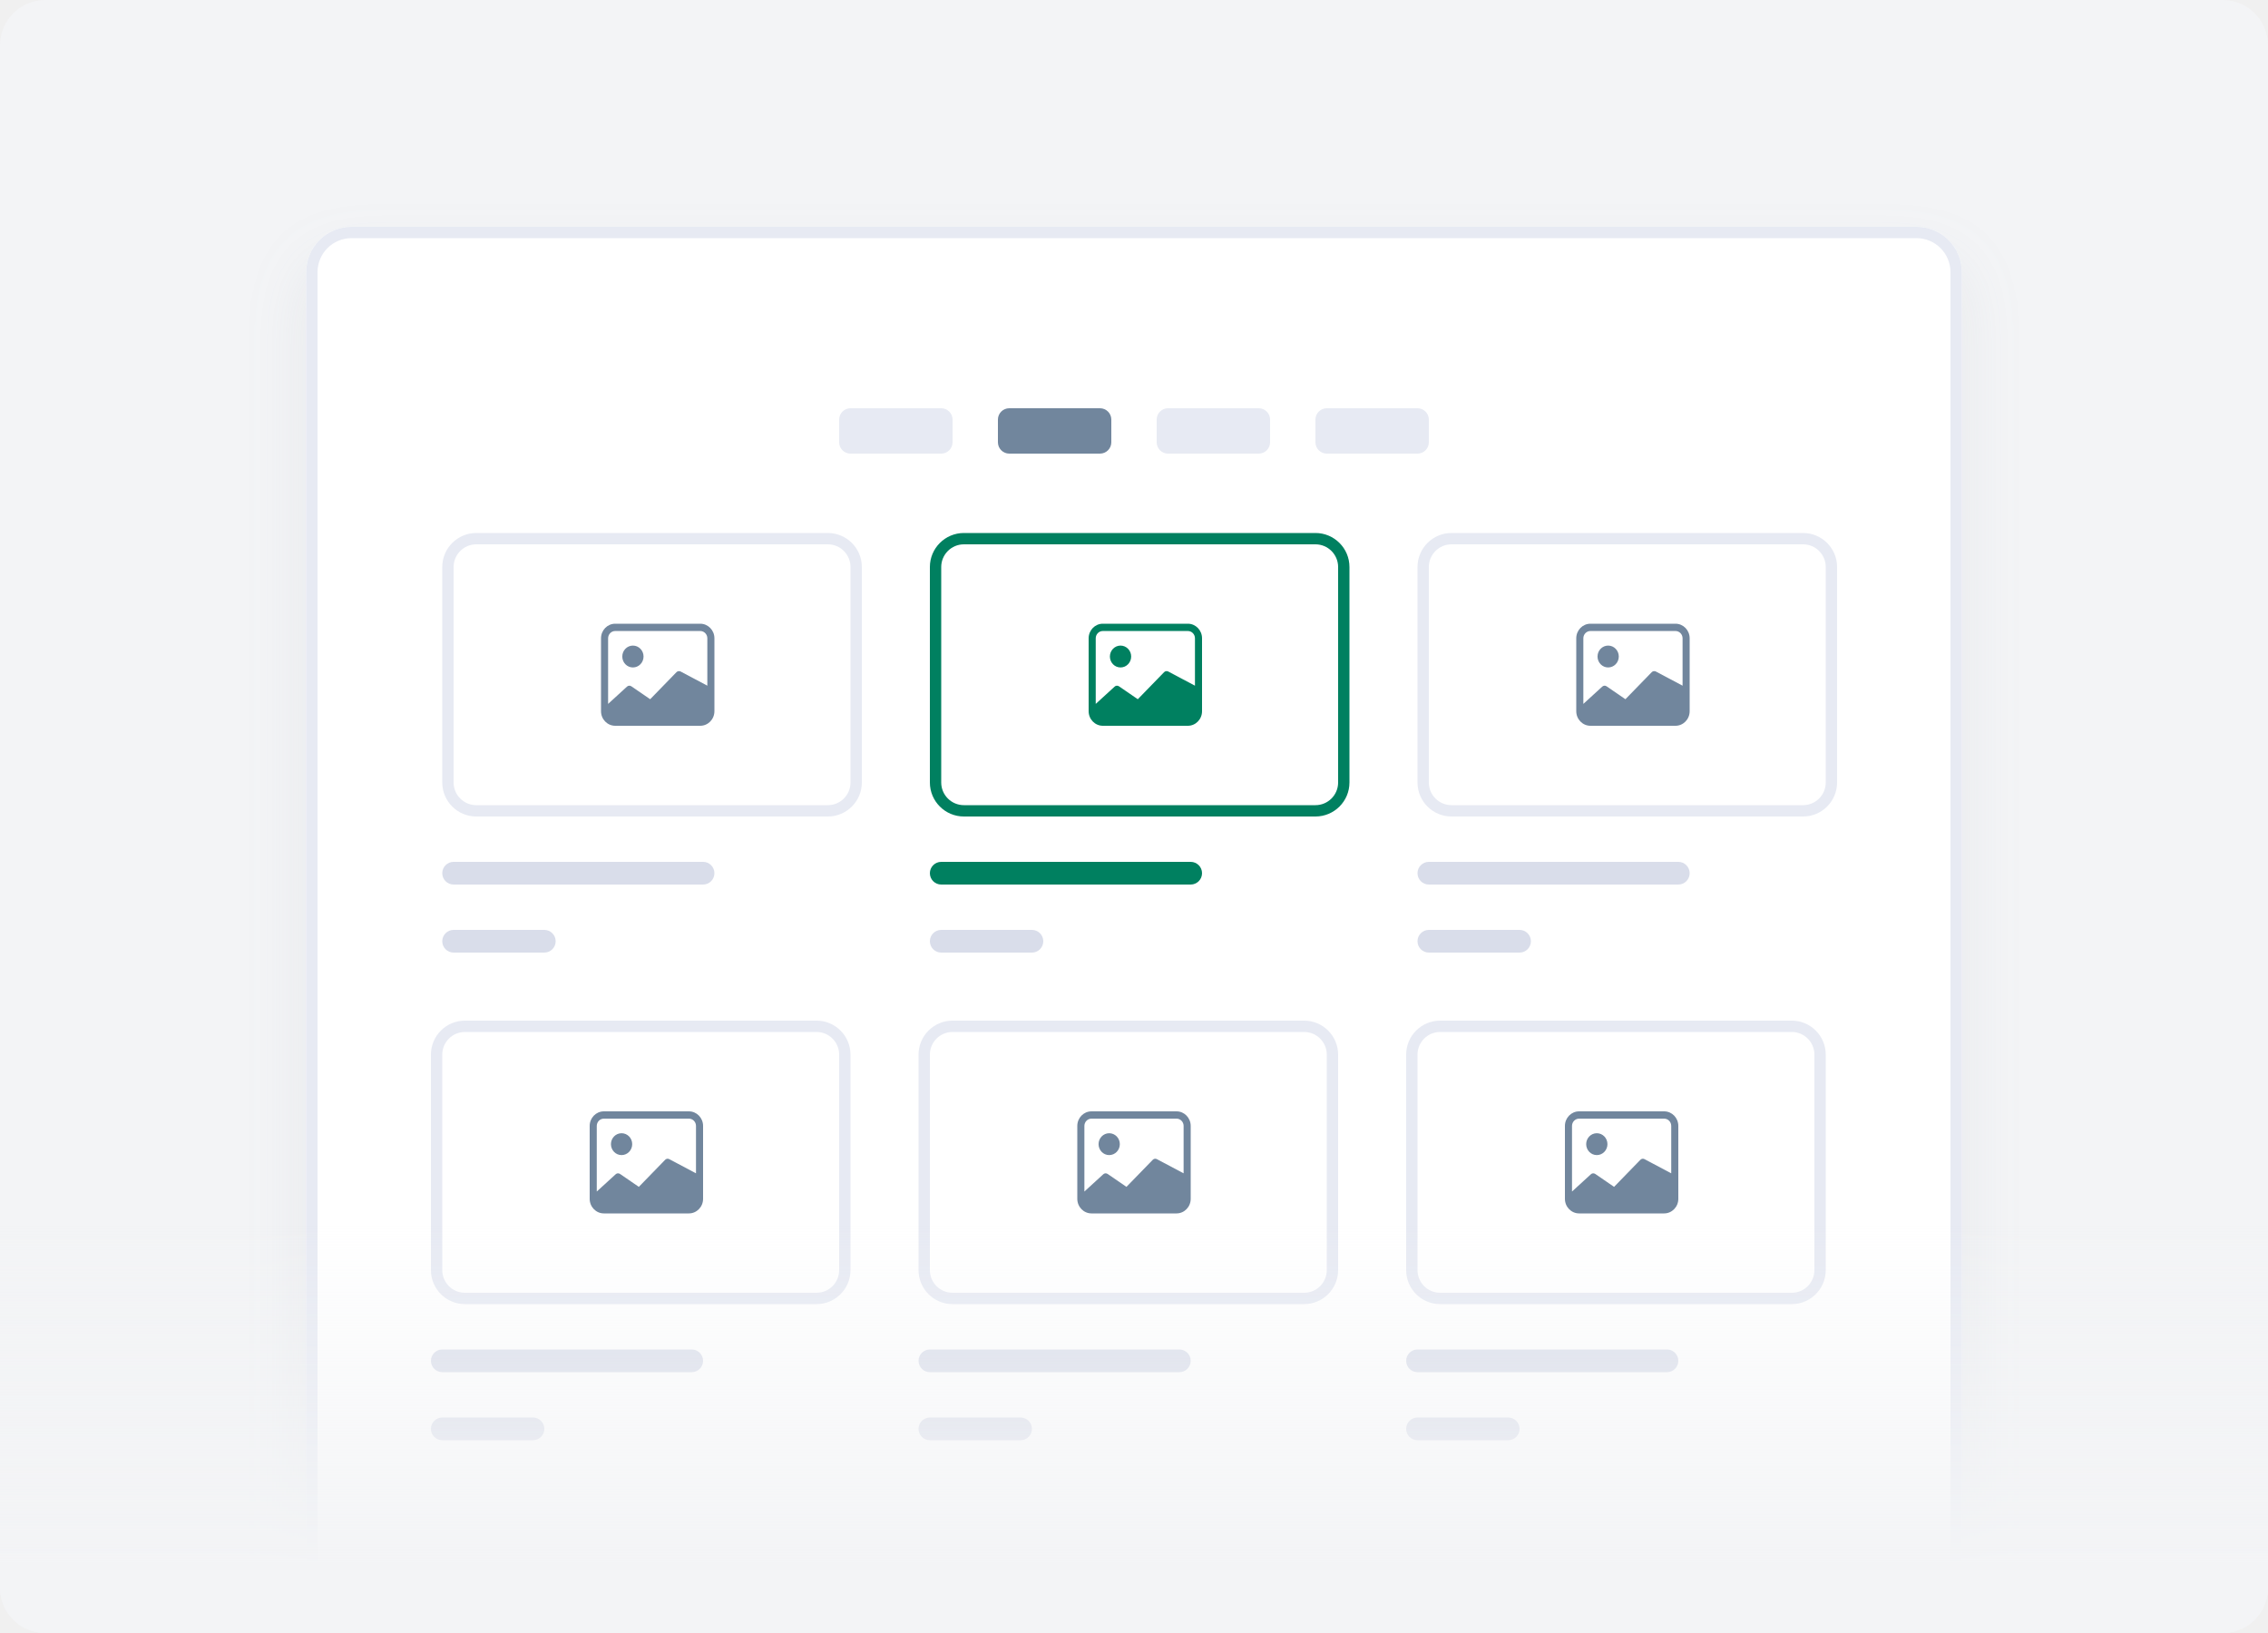
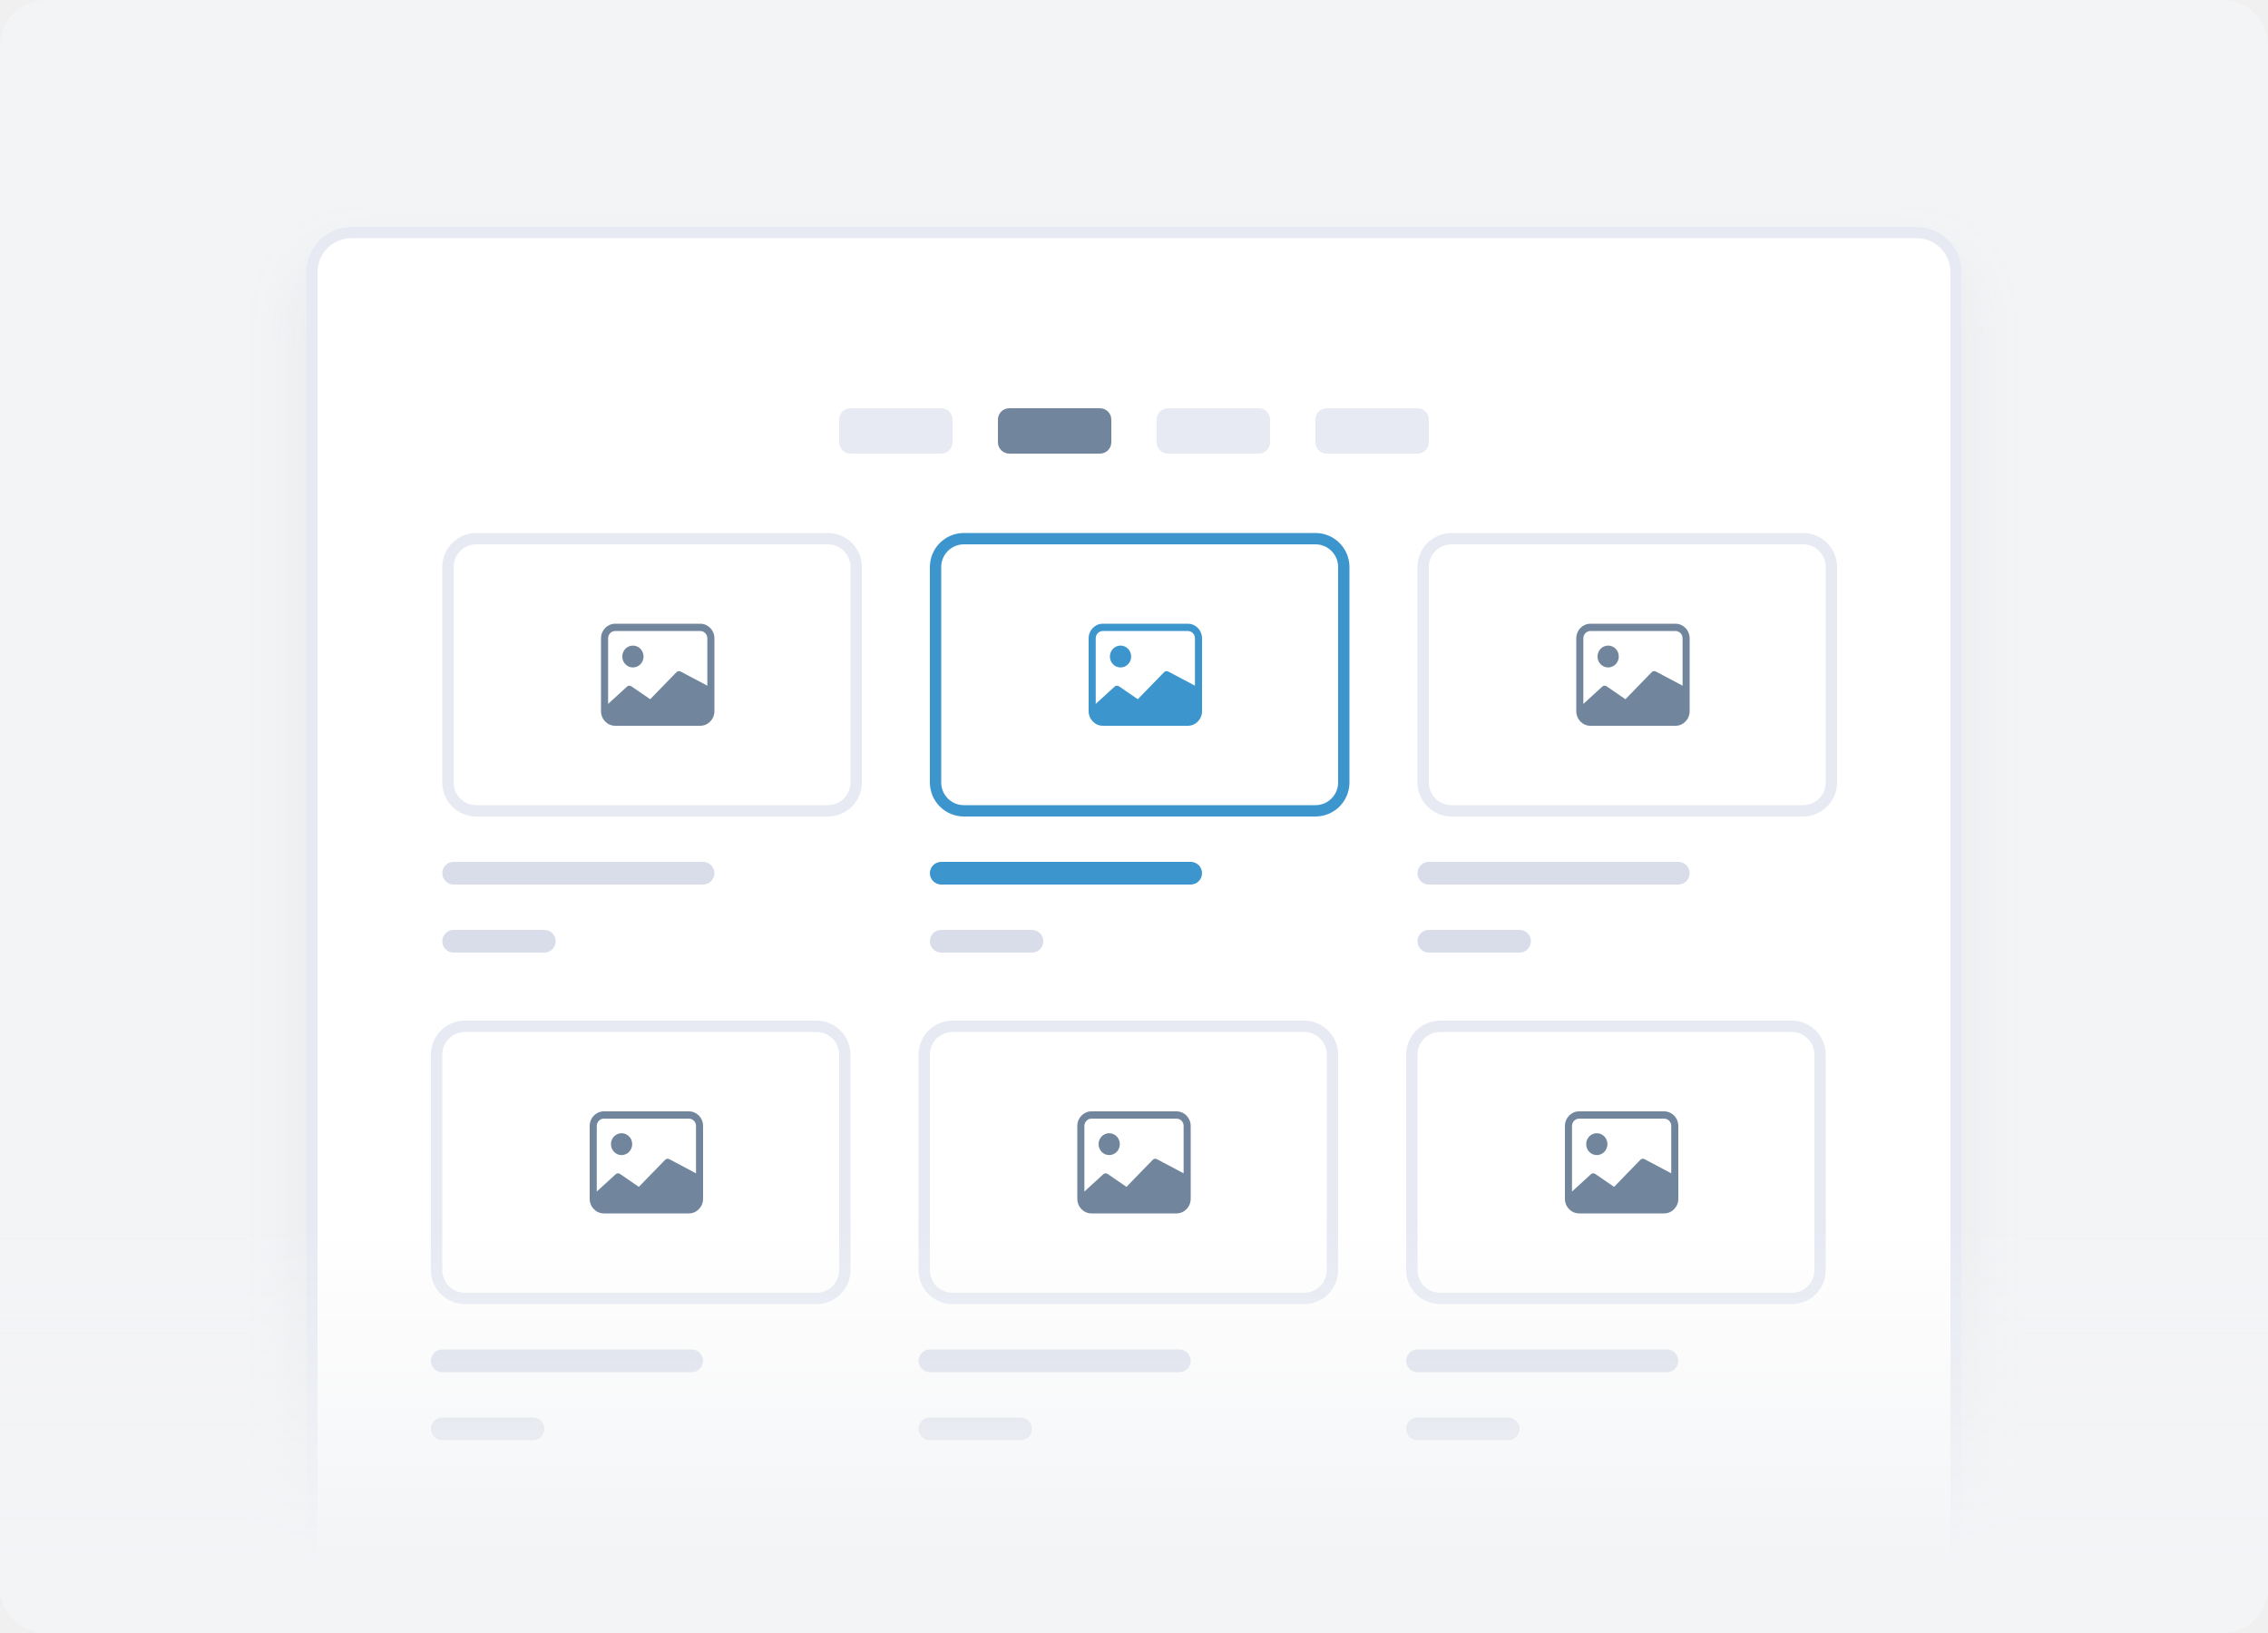
<svg xmlns="http://www.w3.org/2000/svg" width="200" height="144" viewBox="0 0 200 144" fill="none">
  <g clip-path="url(#clip0)">
    <path d="M196 0H4C1.791 0 0 1.791 0 4V140C0 142.209 1.791 144 4 144H196C198.209 144 200 142.209 200 140V4C200 1.791 198.209 0 196 0Z" fill="#F3F4F6" />
    <g filter="url(#filter0_d)">
      <path d="M27 24C27 21.791 28.791 20 31 20H169C171.209 20 173 21.791 173 24V144H27V24Z" fill="white" />
      <path d="M31 20.5H169C170.933 20.5 172.5 22.067 172.5 24V143.5H27.5V24C27.5 22.067 29.067 20.5 31 20.5Z" stroke="#E7EAF3" />
    </g>
    <rect x="39.5" y="47.5" width="36" height="24" rx="2.5" fill="white" stroke="#E7EAF3" />
    <path d="M56.75 57.893C56.75 58.425 56.33 58.857 55.812 58.857C55.295 58.857 54.875 58.425 54.875 57.893C54.875 57.36 55.295 56.929 55.812 56.929C56.33 56.929 56.75 57.36 56.75 57.893Z" fill="#71869D" />
    <path d="M54.25 55C53.56 55 53 55.576 53 56.286V62.714C53 63.424 53.56 64 54.25 64H61.75C62.44 64 63 63.424 63 62.714V56.286C63 55.576 62.44 55 61.75 55H54.25ZM61.75 55.643C62.095 55.643 62.375 55.931 62.375 56.286V60.464L60.015 59.212C59.894 59.151 59.749 59.175 59.654 59.273L57.335 61.658L55.673 60.518C55.549 60.433 55.384 60.45 55.279 60.558L53.625 62.071V56.286C53.625 55.931 53.905 55.643 54.25 55.643H61.75Z" fill="#71869D" />
    <rect x="39" y="76" width="24" height="2" rx="1" fill="#D9DDEA" />
    <rect x="39" y="82" width="10" height="2" rx="1" fill="#D9DDEA" />
-     <rect x="82.5" y="47.5" width="36" height="24" rx="2.5" fill="white" stroke="#008060" />
-     <path d="M99.75 57.893C99.75 58.425 99.33 58.857 98.812 58.857C98.295 58.857 97.875 58.425 97.875 57.893C97.875 57.36 98.295 56.929 98.812 56.929C99.33 56.929 99.75 57.36 99.75 57.893Z" fill="#008060" />
-     <path d="M97.25 55C96.56 55 96 55.576 96 56.286V62.714C96 63.424 96.56 64 97.25 64H104.75C105.44 64 106 63.424 106 62.714V56.286C106 55.576 105.44 55 104.75 55H97.25ZM104.75 55.643C105.095 55.643 105.375 55.931 105.375 56.286V60.464L103.015 59.212C102.894 59.151 102.749 59.175 102.654 59.273L100.335 61.658L98.673 60.518C98.549 60.433 98.384 60.45 98.279 60.558L96.625 62.071V56.286C96.625 55.931 96.905 55.643 97.25 55.643H104.75Z" fill="#008060" />
-     <rect x="82" y="76" width="24" height="2" rx="1" fill="#008060" />
+     <rect x="82.5" y="47.5" width="36" height="24" rx="2.5" fill="white" stroke="#3D95CE" />
+     <path d="M99.75 57.893C99.75 58.425 99.33 58.857 98.812 58.857C98.295 58.857 97.875 58.425 97.875 57.893C97.875 57.36 98.295 56.929 98.812 56.929C99.33 56.929 99.75 57.36 99.75 57.893Z" fill="#3D95CE" />
+     <path d="M97.25 55C96.56 55 96 55.576 96 56.286V62.714C96 63.424 96.56 64 97.25 64H104.75C105.44 64 106 63.424 106 62.714V56.286C106 55.576 105.44 55 104.75 55H97.25ZM104.75 55.643C105.095 55.643 105.375 55.931 105.375 56.286V60.464L103.015 59.212C102.894 59.151 102.749 59.175 102.654 59.273L100.335 61.658L98.673 60.518C98.549 60.433 98.384 60.45 98.279 60.558L96.625 62.071V56.286C96.625 55.931 96.905 55.643 97.25 55.643H104.75Z" fill="#3D95CE" />
+     <rect x="82" y="76" width="24" height="2" rx="1" fill="#3D95CE" />
    <rect x="82" y="82" width="10" height="2" rx="1" fill="#D9DDEA" />
    <rect x="125.5" y="47.5" width="36" height="24" rx="2.5" fill="white" stroke="#E7EAF3" />
    <path d="M142.75 57.893C142.75 58.425 142.33 58.857 141.812 58.857C141.295 58.857 140.875 58.425 140.875 57.893C140.875 57.36 141.295 56.929 141.812 56.929C142.33 56.929 142.75 57.36 142.75 57.893Z" fill="#71869D" />
    <path d="M140.25 55C139.56 55 139 55.576 139 56.286V62.714C139 63.424 139.56 64 140.25 64H147.75C148.44 64 149 63.424 149 62.714V56.286C149 55.576 148.44 55 147.75 55H140.25ZM147.75 55.643C148.095 55.643 148.375 55.931 148.375 56.286V60.464L146.015 59.212C145.894 59.151 145.749 59.175 145.654 59.273L143.335 61.658L141.673 60.518C141.549 60.433 141.384 60.45 141.279 60.558L139.625 62.071V56.286C139.625 55.931 139.905 55.643 140.25 55.643H147.75Z" fill="#71869D" />
    <rect x="125" y="76" width="24" height="2" rx="1" fill="#D9DDEA" />
    <rect x="125" y="82" width="10" height="2" rx="1" fill="#D9DDEA" />
    <rect x="38.5" y="90.5" width="36" height="24" rx="2.5" fill="white" stroke="#E7EAF3" />
    <path d="M55.75 100.893C55.75 101.425 55.33 101.857 54.812 101.857C54.295 101.857 53.875 101.425 53.875 100.893C53.875 100.36 54.295 99.929 54.812 99.929C55.33 99.929 55.75 100.36 55.75 100.893Z" fill="#71869D" />
    <path d="M53.25 98C52.56 98 52 98.576 52 99.286V105.714C52 106.424 52.56 107 53.25 107H60.75C61.44 107 62 106.424 62 105.714V99.286C62 98.576 61.44 98 60.75 98H53.25ZM60.75 98.643C61.095 98.643 61.375 98.931 61.375 99.286V103.464L59.015 102.213C58.894 102.151 58.749 102.175 58.654 102.273L56.335 104.658L54.673 103.518C54.549 103.433 54.384 103.45 54.279 103.558L52.625 105.071V99.286C52.625 98.931 52.905 98.643 53.25 98.643H60.75Z" fill="#71869D" />
    <rect x="38" y="119" width="24" height="2" rx="1" fill="#D9DDEA" />
    <rect x="38" y="125" width="10" height="2" rx="1" fill="#D9DDEA" />
    <rect x="81.5" y="90.5" width="36" height="24" rx="2.5" fill="white" stroke="#E7EAF3" />
    <path d="M98.75 100.893C98.75 101.425 98.33 101.857 97.812 101.857C97.295 101.857 96.875 101.425 96.875 100.893C96.875 100.36 97.295 99.929 97.812 99.929C98.33 99.929 98.75 100.36 98.75 100.893Z" fill="#71869D" />
    <path d="M96.25 98C95.56 98 95 98.576 95 99.286V105.714C95 106.424 95.56 107 96.25 107H103.75C104.44 107 105 106.424 105 105.714V99.286C105 98.576 104.44 98 103.75 98H96.25ZM103.75 98.643C104.095 98.643 104.375 98.931 104.375 99.286V103.464L102.015 102.213C101.894 102.151 101.749 102.175 101.654 102.273L99.335 104.658L97.673 103.518C97.549 103.433 97.384 103.45 97.279 103.558L95.625 105.071V99.286C95.625 98.931 95.905 98.643 96.25 98.643H103.75Z" fill="#71869D" />
    <rect x="81" y="119" width="24" height="2" rx="1" fill="#D9DDEA" />
    <rect x="81" y="125" width="10" height="2" rx="1" fill="#D9DDEA" />
    <rect x="124.5" y="90.5" width="36" height="24" rx="2.5" fill="white" stroke="#E7EAF3" />
    <path d="M141.75 100.893C141.75 101.425 141.33 101.857 140.812 101.857C140.295 101.857 139.875 101.425 139.875 100.893C139.875 100.36 140.295 99.929 140.812 99.929C141.33 99.929 141.75 100.36 141.75 100.893Z" fill="#71869D" />
    <path d="M139.25 98C138.56 98 138 98.576 138 99.286V105.714C138 106.424 138.56 107 139.25 107H146.75C147.44 107 148 106.424 148 105.714V99.286C148 98.576 147.44 98 146.75 98H139.25ZM146.75 98.643C147.095 98.643 147.375 98.931 147.375 99.286V103.464L145.015 102.213C144.894 102.151 144.749 102.175 144.654 102.273L142.335 104.658L140.673 103.518C140.549 103.433 140.384 103.45 140.279 103.558L138.625 105.071V99.286C138.625 98.931 138.905 98.643 139.25 98.643H146.75Z" fill="#71869D" />
    <rect x="124" y="119" width="24" height="2" rx="1" fill="#D9DDEA" />
    <rect x="124" y="125" width="10" height="2" rx="1" fill="#D9DDEA" />
    <rect x="74" y="36" width="10" height="4" rx="1" fill="#E7EAF3" />
    <rect x="88" y="36" width="10" height="4" rx="1" fill="#71869D" />
    <rect x="102" y="36" width="10" height="4" rx="1" fill="#E7EAF3" />
    <rect x="116" y="36" width="10" height="4" rx="1" fill="#E7EAF3" />
    <path d="M0 104H200V140C200 142.209 198.209 144 196 144H4C1.791 144 0 142.209 0 140V104Z" fill="url(#paint0_linear)" />
  </g>
  <defs>
    <filter id="filter0_d" x="22" y="18" width="156" height="134" filterUnits="userSpaceOnUse" color-interpolation-filters="sRGB">
      <feFlood flood-opacity="0" result="BackgroundImageFix" />
      <feColorMatrix in="SourceAlpha" type="matrix" values="0 0 0 0 0 0 0 0 0 0 0 0 0 0 0 0 0 0 127 0" />
      <feOffset dy="3" />
      <feGaussianBlur stdDeviation="2.5" />
      <feColorMatrix type="matrix" values="0 0 0 0 0.549 0 0 0 0 0.596 0 0 0 0 0.643 0 0 0 0.125 0" />
      <feBlend mode="normal" in2="BackgroundImageFix" result="effect1_dropShadow" />
      <feBlend mode="normal" in="SourceGraphic" in2="effect1_dropShadow" result="shape" />
    </filter>
    <linearGradient id="paint0_linear" x1="100" y1="154" x2="100" y2="92.5" gradientUnits="userSpaceOnUse">
      <stop offset="0.256" stop-color="#F3F4F6" />
      <stop offset="0.749" stop-color="#F3F4F6" stop-opacity="0" />
    </linearGradient>
    <clipPath id="clip0">
      <rect width="200" height="144" fill="white" />
    </clipPath>
  </defs>
</svg>
